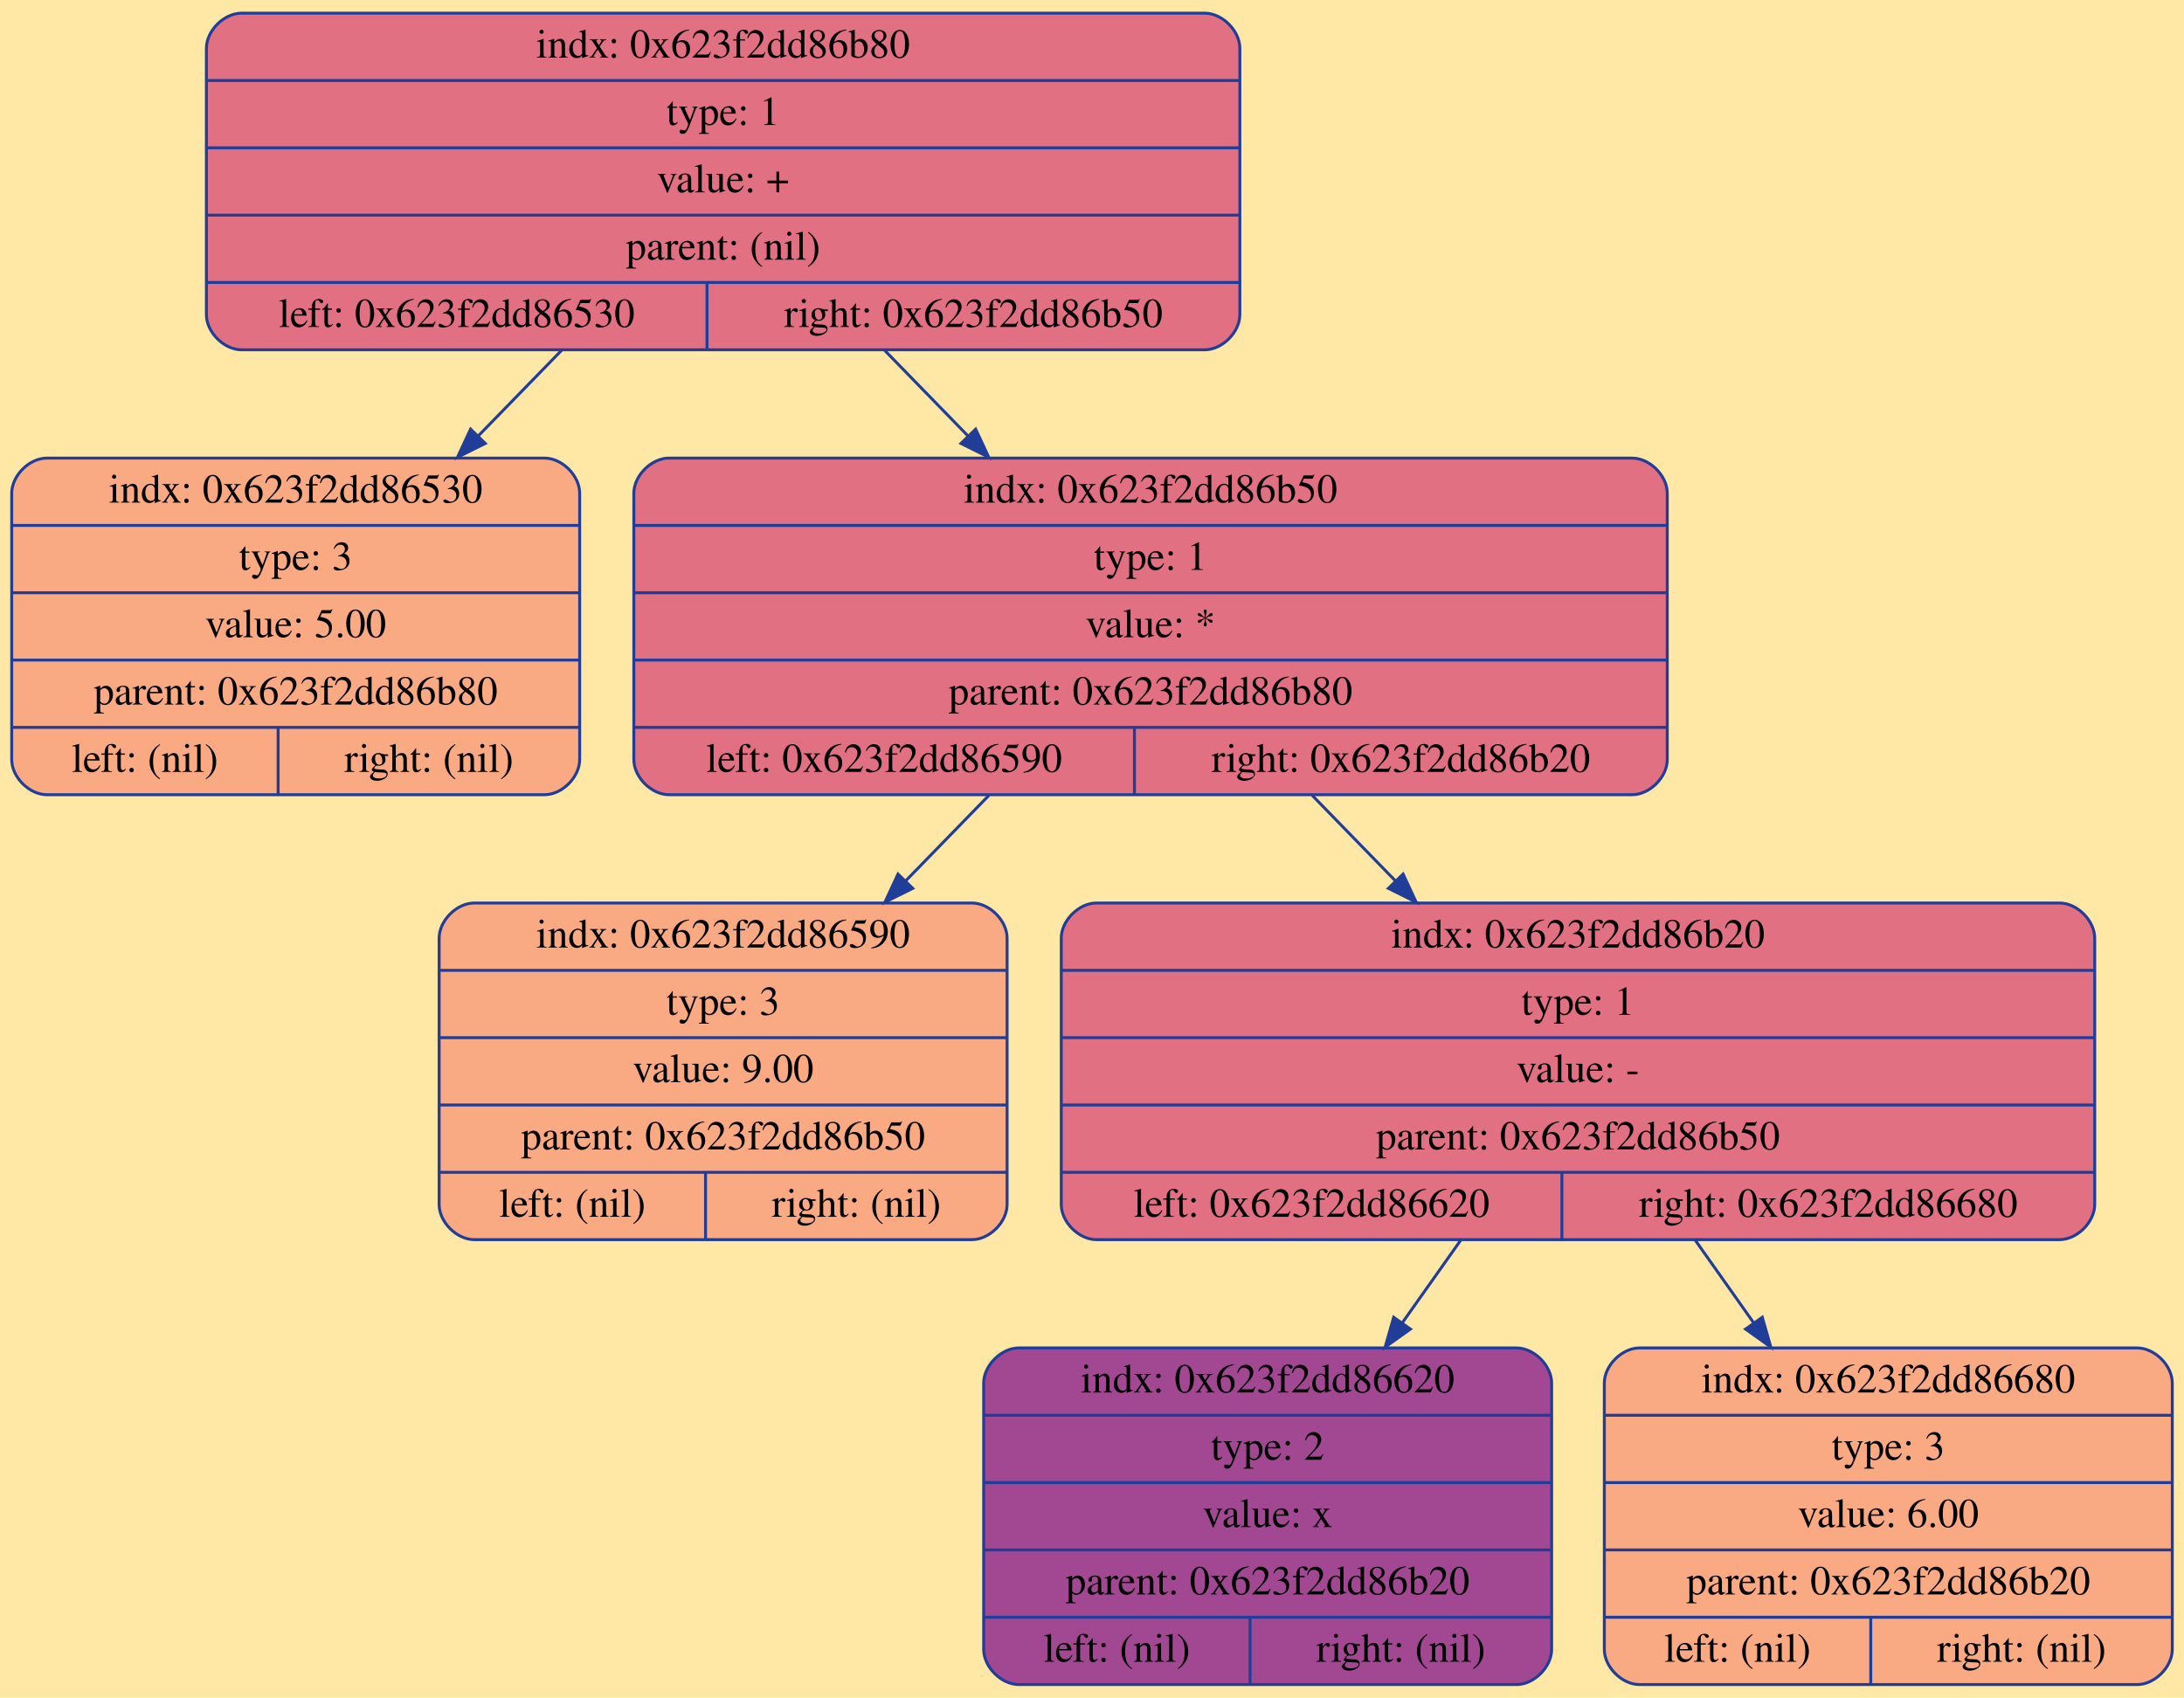
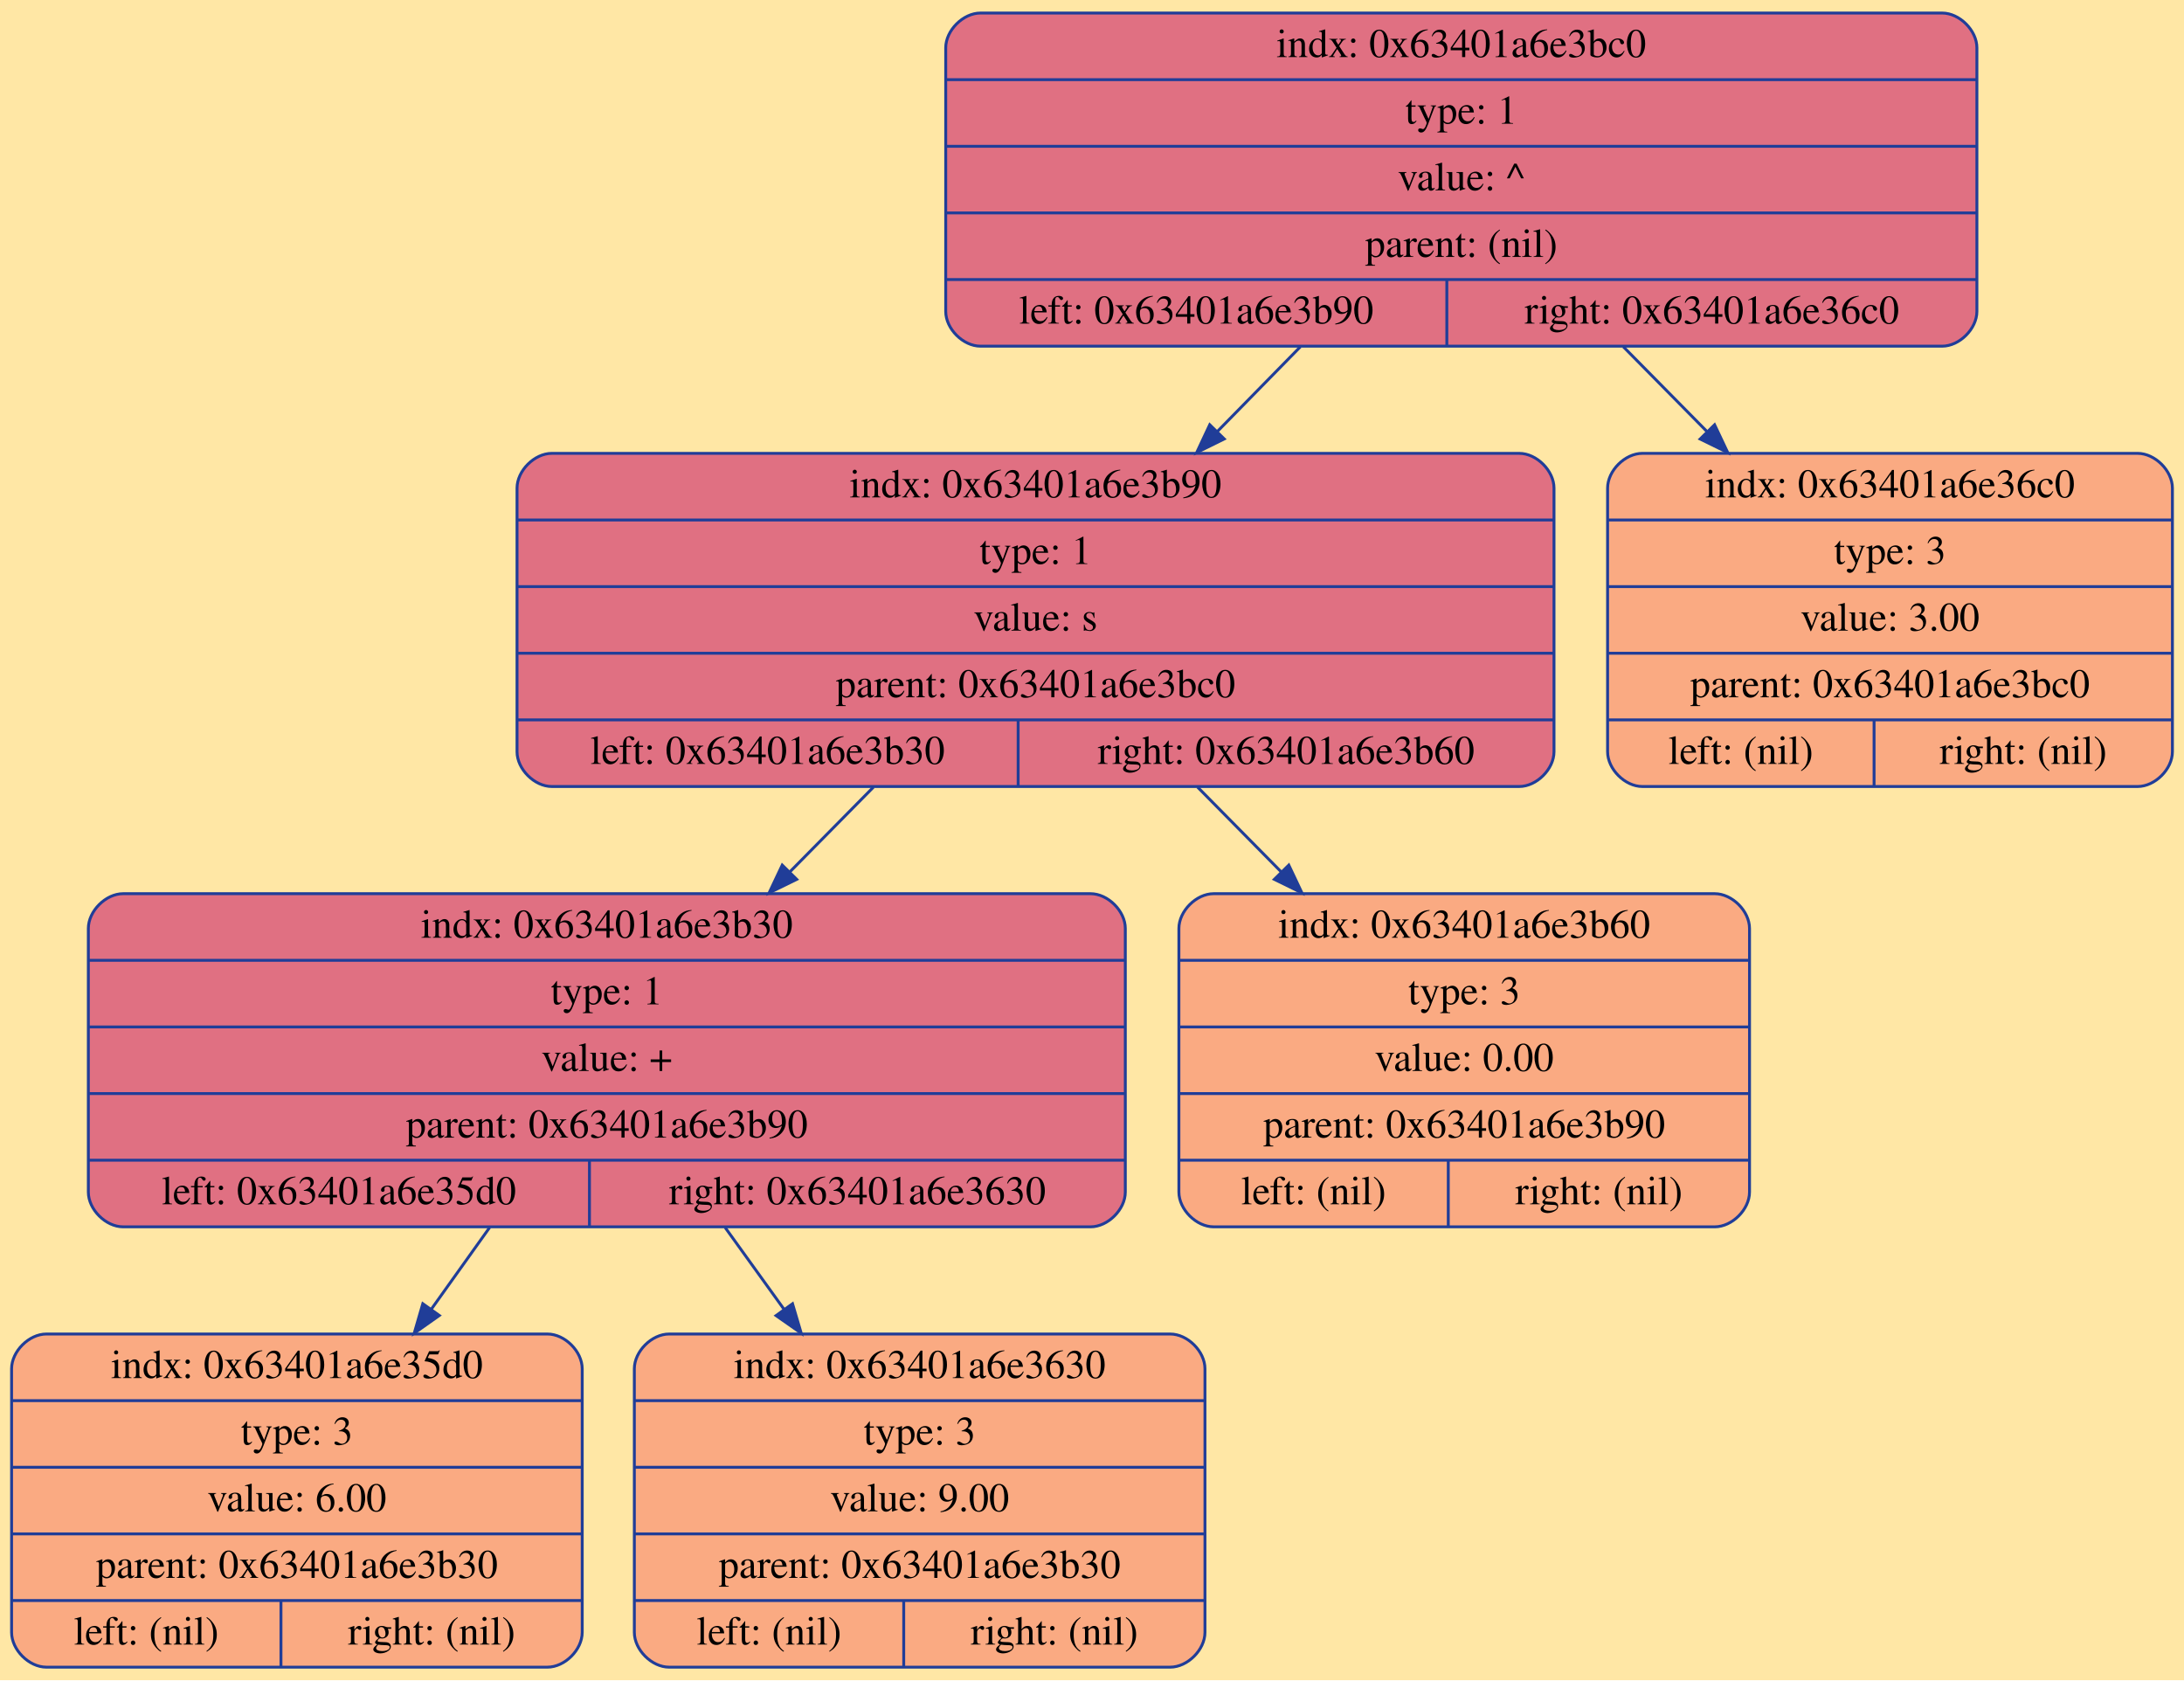
- <svg xmlns="http://www.w3.org/2000/svg" width="746pt" height="580pt" viewBox="0.00 0.00 746.00 580.00">
+ <svg xmlns="http://www.w3.org/2000/svg" width="754pt" height="580pt" viewBox="0.00 0.00 754.00 580.00">
  <g id="graph0" class="graph" transform="scale(1 1) rotate(0) translate(4 576)">
-     <polygon fill="#ffe7a5" stroke="transparent" points="-4,4 -4,-576 742,-576 742,4 -4,4" />
+     <polygon fill="#ffe7a5" stroke="transparent" points="-4,4 -4,-576 750,-576 750,4 -4,4" />
    <g id="node1" class="node">
-       <path fill="#e07082" stroke="#203d98" d="M78.5,-456.5C78.5,-456.5 407.5,-456.5 407.5,-456.5 413.5,-456.5 419.5,-462.5 419.5,-468.5 419.5,-468.5 419.5,-559.5 419.5,-559.5 419.5,-565.5 413.5,-571.5 407.5,-571.5 407.5,-571.5 78.5,-571.5 78.5,-571.5 72.5,-571.5 66.5,-565.5 66.5,-559.5 66.5,-559.5 66.5,-468.5 66.5,-468.5 66.5,-462.5 72.5,-456.5 78.5,-456.5" />
-       <text text-anchor="middle" x="243" y="-556.3" font-family="Times,serif" font-size="14.00">indx: 0x623f2dd86b80</text>
-       <polyline fill="none" stroke="#203d98" points="66.5,-548.5 419.5,-548.5 " />
-       <text text-anchor="middle" x="243" y="-533.3" font-family="Times,serif" font-size="14.00">type: 1</text>
-       <polyline fill="none" stroke="#203d98" points="66.5,-525.5 419.5,-525.5 " />
-       <text text-anchor="middle" x="243" y="-510.3" font-family="Times,serif" font-size="14.00">value: +</text>
-       <polyline fill="none" stroke="#203d98" points="66.5,-502.5 419.5,-502.5 " />
-       <text text-anchor="middle" x="243" y="-487.3" font-family="Times,serif" font-size="14.00">parent: (nil)</text>
-       <polyline fill="none" stroke="#203d98" points="66.5,-479.5 419.5,-479.5 " />
-       <text text-anchor="middle" x="152" y="-464.3" font-family="Times,serif" font-size="14.00">left: 0x623f2dd86530</text>
-       <polyline fill="none" stroke="#203d98" points="237.5,-456.5 237.5,-479.5 " />
-       <text text-anchor="middle" x="328.5" y="-464.3" font-family="Times,serif" font-size="14.00">right: 0x623f2dd86b50</text>
+       <path fill="#e07082" stroke="#203d98" d="M334.5,-456.5C334.5,-456.5 666.5,-456.5 666.5,-456.5 672.5,-456.5 678.5,-462.5 678.5,-468.5 678.5,-468.5 678.5,-559.5 678.5,-559.5 678.5,-565.5 672.5,-571.5 666.5,-571.5 666.5,-571.5 334.5,-571.5 334.5,-571.5 328.5,-571.5 322.5,-565.5 322.5,-559.5 322.5,-559.5 322.5,-468.5 322.5,-468.5 322.5,-462.5 328.5,-456.5 334.5,-456.5" />
+       <text text-anchor="middle" x="500.5" y="-556.3" font-family="Times,serif" font-size="14.00">indx: 0x63401a6e3bc0</text>
+       <polyline fill="none" stroke="#203d98" points="322.5,-548.5 678.5,-548.5 " />
+       <text text-anchor="middle" x="500.5" y="-533.3" font-family="Times,serif" font-size="14.00">type: 1</text>
+       <polyline fill="none" stroke="#203d98" points="322.5,-525.5 678.5,-525.5 " />
+       <text text-anchor="middle" x="500.5" y="-510.3" font-family="Times,serif" font-size="14.00">value: ^</text>
+       <polyline fill="none" stroke="#203d98" points="322.5,-502.5 678.5,-502.5 " />
+       <text text-anchor="middle" x="500.5" y="-487.3" font-family="Times,serif" font-size="14.00">parent: (nil)</text>
+       <polyline fill="none" stroke="#203d98" points="322.5,-479.5 678.5,-479.5 " />
+       <text text-anchor="middle" x="409" y="-464.3" font-family="Times,serif" font-size="14.00">left: 0x63401a6e3b90</text>
+       <polyline fill="none" stroke="#203d98" points="495.5,-456.5 495.5,-479.5 " />
+       <text text-anchor="middle" x="587" y="-464.3" font-family="Times,serif" font-size="14.00">right: 0x63401a6e36c0</text>
    </g>
    <g id="node2" class="node">
-       <path fill="#faaa82" stroke="#203d98" d="M12,-304.5C12,-304.5 182,-304.5 182,-304.5 188,-304.5 194,-310.5 194,-316.5 194,-316.5 194,-407.5 194,-407.5 194,-413.5 188,-419.5 182,-419.5 182,-419.5 12,-419.5 12,-419.5 6,-419.5 0,-413.5 0,-407.5 0,-407.5 0,-316.5 0,-316.5 0,-310.5 6,-304.5 12,-304.5" />
-       <text text-anchor="middle" x="97" y="-404.3" font-family="Times,serif" font-size="14.00">indx: 0x623f2dd86530</text>
-       <polyline fill="none" stroke="#203d98" points="0,-396.5 194,-396.5 " />
-       <text text-anchor="middle" x="97" y="-381.3" font-family="Times,serif" font-size="14.00">type: 3</text>
-       <polyline fill="none" stroke="#203d98" points="0,-373.5 194,-373.5 " />
-       <text text-anchor="middle" x="97" y="-358.3" font-family="Times,serif" font-size="14.00">value: 5.00</text>
-       <polyline fill="none" stroke="#203d98" points="0,-350.5 194,-350.5 " />
-       <text text-anchor="middle" x="97" y="-335.3" font-family="Times,serif" font-size="14.00">parent: 0x623f2dd86b80</text>
-       <polyline fill="none" stroke="#203d98" points="0,-327.5 194,-327.5 " />
-       <text text-anchor="middle" x="45.5" y="-312.3" font-family="Times,serif" font-size="14.00">left: (nil)</text>
-       <polyline fill="none" stroke="#203d98" points="91,-304.5 91,-327.5 " />
-       <text text-anchor="middle" x="142.5" y="-312.3" font-family="Times,serif" font-size="14.00">right: (nil)</text>
+       <path fill="#e07082" stroke="#203d98" d="M186.5,-304.5C186.5,-304.5 520.5,-304.5 520.5,-304.5 526.5,-304.5 532.5,-310.5 532.5,-316.5 532.5,-316.5 532.5,-407.5 532.5,-407.5 532.5,-413.5 526.5,-419.5 520.5,-419.5 520.5,-419.5 186.5,-419.5 186.5,-419.5 180.5,-419.5 174.5,-413.5 174.5,-407.5 174.5,-407.5 174.5,-316.5 174.5,-316.5 174.5,-310.5 180.5,-304.5 186.5,-304.5" />
+       <text text-anchor="middle" x="353.5" y="-404.3" font-family="Times,serif" font-size="14.00">indx: 0x63401a6e3b90</text>
+       <polyline fill="none" stroke="#203d98" points="174.5,-396.5 532.5,-396.5 " />
+       <text text-anchor="middle" x="353.5" y="-381.3" font-family="Times,serif" font-size="14.00">type: 1</text>
+       <polyline fill="none" stroke="#203d98" points="174.5,-373.5 532.5,-373.5 " />
+       <text text-anchor="middle" x="353.5" y="-358.3" font-family="Times,serif" font-size="14.00">value: s</text>
+       <polyline fill="none" stroke="#203d98" points="174.5,-350.5 532.5,-350.5 " />
+       <text text-anchor="middle" x="353.5" y="-335.3" font-family="Times,serif" font-size="14.00">parent: 0x63401a6e3bc0</text>
+       <polyline fill="none" stroke="#203d98" points="174.5,-327.5 532.5,-327.5 " />
+       <text text-anchor="middle" x="261" y="-312.3" font-family="Times,serif" font-size="14.00">left: 0x63401a6e3b30</text>
+       <polyline fill="none" stroke="#203d98" points="347.5,-304.5 347.5,-327.5 " />
+       <text text-anchor="middle" x="440" y="-312.3" font-family="Times,serif" font-size="14.00">right: 0x63401a6e3b60</text>
    </g>
    <g id="edge1" class="edge">
-       <path fill="none" stroke="#203d98" d="M187.8,-456.29C178.54,-446.77 168.86,-436.83 159.43,-427.14" />
-       <polygon fill="#203d98" stroke="#203d98" points="161.76,-424.51 152.27,-419.79 156.74,-429.4 161.76,-424.51" />
+       <path fill="none" stroke="#203d98" d="M444.93,-456.29C435.6,-446.77 425.86,-436.83 416.36,-427.14" />
+       <polygon fill="#203d98" stroke="#203d98" points="418.65,-424.48 409.15,-419.79 413.65,-429.38 418.65,-424.48" />
+     </g>
+     <g id="node7" class="node">
+       <path fill="#faaa82" stroke="#203d98" d="M563,-304.5C563,-304.5 734,-304.5 734,-304.5 740,-304.5 746,-310.5 746,-316.5 746,-316.5 746,-407.5 746,-407.5 746,-413.5 740,-419.5 734,-419.5 734,-419.5 563,-419.5 563,-419.5 557,-419.5 551,-413.5 551,-407.5 551,-407.5 551,-316.5 551,-316.5 551,-310.5 557,-304.5 563,-304.5" />
+       <text text-anchor="middle" x="648.5" y="-404.3" font-family="Times,serif" font-size="14.00">indx: 0x63401a6e36c0</text>
+       <polyline fill="none" stroke="#203d98" points="551,-396.5 746,-396.5 " />
+       <text text-anchor="middle" x="648.5" y="-381.3" font-family="Times,serif" font-size="14.00">type: 3</text>
+       <polyline fill="none" stroke="#203d98" points="551,-373.5 746,-373.5 " />
+       <text text-anchor="middle" x="648.5" y="-358.3" font-family="Times,serif" font-size="14.00">value: 3.00</text>
+       <polyline fill="none" stroke="#203d98" points="551,-350.5 746,-350.5 " />
+       <text text-anchor="middle" x="648.5" y="-335.3" font-family="Times,serif" font-size="14.00">parent: 0x63401a6e3bc0</text>
+       <polyline fill="none" stroke="#203d98" points="551,-327.5 746,-327.5 " />
+       <text text-anchor="middle" x="597" y="-312.3" font-family="Times,serif" font-size="14.00">left: (nil)</text>
+       <polyline fill="none" stroke="#203d98" points="643,-304.5 643,-327.5 " />
+       <text text-anchor="middle" x="694.5" y="-312.3" font-family="Times,serif" font-size="14.00">right: (nil)</text>
+     </g>
+     <g id="edge6" class="edge">
+       <path fill="none" stroke="#203d98" d="M556.45,-456.29C565.85,-446.77 575.65,-436.83 585.21,-427.14" />
+       <polygon fill="#203d98" stroke="#203d98" points="587.94,-429.37 592.47,-419.79 582.95,-424.45 587.94,-429.37" />
    </g>
    <g id="node3" class="node">
-       <path fill="#e07082" stroke="#203d98" d="M224.5,-304.5C224.5,-304.5 553.5,-304.5 553.5,-304.5 559.5,-304.5 565.5,-310.5 565.5,-316.5 565.5,-316.5 565.5,-407.5 565.5,-407.5 565.5,-413.5 559.5,-419.5 553.5,-419.5 553.5,-419.5 224.5,-419.5 224.5,-419.5 218.5,-419.5 212.5,-413.5 212.5,-407.5 212.5,-407.5 212.5,-316.5 212.5,-316.5 212.5,-310.5 218.5,-304.5 224.5,-304.5" />
-       <text text-anchor="middle" x="389" y="-404.3" font-family="Times,serif" font-size="14.00">indx: 0x623f2dd86b50</text>
-       <polyline fill="none" stroke="#203d98" points="212.5,-396.5 565.5,-396.5 " />
-       <text text-anchor="middle" x="389" y="-381.3" font-family="Times,serif" font-size="14.00">type: 1</text>
-       <polyline fill="none" stroke="#203d98" points="212.5,-373.5 565.5,-373.5 " />
-       <text text-anchor="middle" x="389" y="-358.3" font-family="Times,serif" font-size="14.00">value: *</text>
-       <polyline fill="none" stroke="#203d98" points="212.5,-350.5 565.5,-350.5 " />
-       <text text-anchor="middle" x="389" y="-335.3" font-family="Times,serif" font-size="14.00">parent: 0x623f2dd86b80</text>
-       <polyline fill="none" stroke="#203d98" points="212.5,-327.5 565.5,-327.5 " />
-       <text text-anchor="middle" x="298" y="-312.3" font-family="Times,serif" font-size="14.00">left: 0x623f2dd86590</text>
-       <polyline fill="none" stroke="#203d98" points="383.5,-304.5 383.5,-327.5 " />
-       <text text-anchor="middle" x="474.5" y="-312.3" font-family="Times,serif" font-size="14.00">right: 0x623f2dd86b20</text>
+       <path fill="#e07082" stroke="#203d98" d="M38.5,-152.5C38.5,-152.5 372.5,-152.5 372.5,-152.5 378.5,-152.5 384.5,-158.5 384.5,-164.5 384.5,-164.5 384.5,-255.5 384.5,-255.5 384.5,-261.5 378.5,-267.5 372.5,-267.5 372.5,-267.5 38.5,-267.5 38.5,-267.5 32.5,-267.5 26.5,-261.5 26.5,-255.5 26.5,-255.5 26.5,-164.5 26.5,-164.5 26.5,-158.5 32.5,-152.5 38.5,-152.5" />
+       <text text-anchor="middle" x="205.5" y="-252.3" font-family="Times,serif" font-size="14.00">indx: 0x63401a6e3b30</text>
+       <polyline fill="none" stroke="#203d98" points="26.5,-244.5 384.5,-244.5 " />
+       <text text-anchor="middle" x="205.5" y="-229.3" font-family="Times,serif" font-size="14.00">type: 1</text>
+       <polyline fill="none" stroke="#203d98" points="26.5,-221.5 384.5,-221.5 " />
+       <text text-anchor="middle" x="205.5" y="-206.3" font-family="Times,serif" font-size="14.00">value: +</text>
+       <polyline fill="none" stroke="#203d98" points="26.5,-198.5 384.5,-198.5 " />
+       <text text-anchor="middle" x="205.5" y="-183.3" font-family="Times,serif" font-size="14.00">parent: 0x63401a6e3b90</text>
+       <polyline fill="none" stroke="#203d98" points="26.5,-175.5 384.5,-175.5 " />
+       <text text-anchor="middle" x="113" y="-160.3" font-family="Times,serif" font-size="14.00">left: 0x63401a6e35d0</text>
+       <polyline fill="none" stroke="#203d98" points="199.5,-152.5 199.5,-175.5 " />
+       <text text-anchor="middle" x="292" y="-160.3" font-family="Times,serif" font-size="14.00">right: 0x63401a6e3630</text>
    </g>
    <g id="edge2" class="edge">
-       <path fill="none" stroke="#203d98" d="M298.2,-456.29C307.46,-446.77 317.14,-436.83 326.57,-427.14" />
-       <polygon fill="#203d98" stroke="#203d98" points="329.26,-429.4 333.73,-419.79 324.24,-424.51 329.26,-429.4" />
+       <path fill="none" stroke="#203d98" d="M297.55,-304.29C288.15,-294.77 278.35,-284.83 268.79,-275.14" />
+       <polygon fill="#203d98" stroke="#203d98" points="271.05,-272.45 261.53,-267.79 266.06,-277.37 271.05,-272.45" />
+     </g>
+     <g id="node6" class="node">
+       <path fill="#faaa82" stroke="#203d98" d="M415,-152.5C415,-152.5 588,-152.5 588,-152.5 594,-152.5 600,-158.5 600,-164.5 600,-164.5 600,-255.5 600,-255.5 600,-261.5 594,-267.5 588,-267.5 588,-267.5 415,-267.5 415,-267.5 409,-267.5 403,-261.5 403,-255.5 403,-255.5 403,-164.5 403,-164.5 403,-158.5 409,-152.5 415,-152.5" />
+       <text text-anchor="middle" x="501.5" y="-252.3" font-family="Times,serif" font-size="14.00">indx: 0x63401a6e3b60</text>
+       <polyline fill="none" stroke="#203d98" points="403,-244.5 600,-244.5 " />
+       <text text-anchor="middle" x="501.5" y="-229.3" font-family="Times,serif" font-size="14.00">type: 3</text>
+       <polyline fill="none" stroke="#203d98" points="403,-221.5 600,-221.5 " />
+       <text text-anchor="middle" x="501.5" y="-206.3" font-family="Times,serif" font-size="14.00">value: 0.00</text>
+       <polyline fill="none" stroke="#203d98" points="403,-198.5 600,-198.5 " />
+       <text text-anchor="middle" x="501.5" y="-183.3" font-family="Times,serif" font-size="14.00">parent: 0x63401a6e3b90</text>
+       <polyline fill="none" stroke="#203d98" points="403,-175.5 600,-175.5 " />
+       <text text-anchor="middle" x="449.5" y="-160.3" font-family="Times,serif" font-size="14.00">left: (nil)</text>
+       <polyline fill="none" stroke="#203d98" points="496,-152.5 496,-175.5 " />
+       <text text-anchor="middle" x="548" y="-160.3" font-family="Times,serif" font-size="14.00">right: (nil)</text>
+     </g>
+     <g id="edge5" class="edge">
+       <path fill="none" stroke="#203d98" d="M409.45,-304.29C418.85,-294.77 428.65,-284.83 438.21,-275.14" />
+       <polygon fill="#203d98" stroke="#203d98" points="440.94,-277.37 445.47,-267.79 435.95,-272.45 440.94,-277.37" />
    </g>
    <g id="node4" class="node">
-       <path fill="#faaa82" stroke="#203d98" d="M158,-152.5C158,-152.5 328,-152.5 328,-152.5 334,-152.5 340,-158.5 340,-164.5 340,-164.5 340,-255.5 340,-255.5 340,-261.5 334,-267.5 328,-267.5 328,-267.5 158,-267.5 158,-267.5 152,-267.5 146,-261.5 146,-255.5 146,-255.5 146,-164.5 146,-164.5 146,-158.5 152,-152.5 158,-152.5" />
-       <text text-anchor="middle" x="243" y="-252.3" font-family="Times,serif" font-size="14.00">indx: 0x623f2dd86590</text>
-       <polyline fill="none" stroke="#203d98" points="146,-244.5 340,-244.5 " />
-       <text text-anchor="middle" x="243" y="-229.3" font-family="Times,serif" font-size="14.00">type: 3</text>
-       <polyline fill="none" stroke="#203d98" points="146,-221.5 340,-221.5 " />
-       <text text-anchor="middle" x="243" y="-206.3" font-family="Times,serif" font-size="14.00">value: 9.00</text>
-       <polyline fill="none" stroke="#203d98" points="146,-198.5 340,-198.5 " />
-       <text text-anchor="middle" x="243" y="-183.3" font-family="Times,serif" font-size="14.00">parent: 0x623f2dd86b50</text>
-       <polyline fill="none" stroke="#203d98" points="146,-175.5 340,-175.5 " />
-       <text text-anchor="middle" x="191.5" y="-160.3" font-family="Times,serif" font-size="14.00">left: (nil)</text>
-       <polyline fill="none" stroke="#203d98" points="237,-152.5 237,-175.5 " />
-       <text text-anchor="middle" x="288.5" y="-160.3" font-family="Times,serif" font-size="14.00">right: (nil)</text>
+       <path fill="#faaa82" stroke="#203d98" d="M12,-0.5C12,-0.5 185,-0.5 185,-0.5 191,-0.5 197,-6.5 197,-12.5 197,-12.5 197,-103.5 197,-103.5 197,-109.5 191,-115.5 185,-115.5 185,-115.5 12,-115.5 12,-115.5 6,-115.5 0,-109.5 0,-103.5 0,-103.5 0,-12.5 0,-12.5 0,-6.5 6,-0.5 12,-0.5" />
+       <text text-anchor="middle" x="98.5" y="-100.3" font-family="Times,serif" font-size="14.00">indx: 0x63401a6e35d0</text>
+       <polyline fill="none" stroke="#203d98" points="0,-92.5 197,-92.5 " />
+       <text text-anchor="middle" x="98.5" y="-77.3" font-family="Times,serif" font-size="14.00">type: 3</text>
+       <polyline fill="none" stroke="#203d98" points="0,-69.5 197,-69.5 " />
+       <text text-anchor="middle" x="98.5" y="-54.3" font-family="Times,serif" font-size="14.00">value: 6.00</text>
+       <polyline fill="none" stroke="#203d98" points="0,-46.5 197,-46.5 " />
+       <text text-anchor="middle" x="98.5" y="-31.3" font-family="Times,serif" font-size="14.00">parent: 0x63401a6e3b30</text>
+       <polyline fill="none" stroke="#203d98" points="0,-23.5 197,-23.5 " />
+       <text text-anchor="middle" x="46.5" y="-8.3" font-family="Times,serif" font-size="14.00">left: (nil)</text>
+       <polyline fill="none" stroke="#203d98" points="93,-0.5 93,-23.5 " />
+       <text text-anchor="middle" x="145" y="-8.3" font-family="Times,serif" font-size="14.00">right: (nil)</text>
    </g>
    <g id="edge3" class="edge">
-       <path fill="none" stroke="#203d98" d="M333.8,-304.29C324.54,-294.77 314.86,-284.83 305.43,-275.14" />
-       <polygon fill="#203d98" stroke="#203d98" points="307.76,-272.51 298.27,-267.79 302.74,-277.4 307.76,-272.51" />
+       <path fill="none" stroke="#203d98" d="M165.05,-152.29C158.46,-143.05 151.58,-133.42 144.86,-124" />
+       <polygon fill="#203d98" stroke="#203d98" points="147.67,-121.9 139.01,-115.79 141.97,-125.96 147.67,-121.9" />
    </g>
    <g id="node5" class="node">
-       <path fill="#e07082" stroke="#203d98" d="M370.5,-152.5C370.5,-152.5 699.5,-152.5 699.5,-152.5 705.5,-152.5 711.5,-158.5 711.5,-164.5 711.5,-164.5 711.5,-255.5 711.5,-255.5 711.5,-261.5 705.5,-267.5 699.5,-267.5 699.5,-267.5 370.5,-267.5 370.5,-267.5 364.5,-267.5 358.5,-261.5 358.5,-255.5 358.5,-255.5 358.5,-164.5 358.5,-164.5 358.5,-158.5 364.5,-152.5 370.5,-152.5" />
-       <text text-anchor="middle" x="535" y="-252.3" font-family="Times,serif" font-size="14.00">indx: 0x623f2dd86b20</text>
-       <polyline fill="none" stroke="#203d98" points="358.5,-244.5 711.5,-244.5 " />
-       <text text-anchor="middle" x="535" y="-229.3" font-family="Times,serif" font-size="14.00">type: 1</text>
-       <polyline fill="none" stroke="#203d98" points="358.5,-221.5 711.5,-221.5 " />
-       <text text-anchor="middle" x="535" y="-206.3" font-family="Times,serif" font-size="14.00">value: -</text>
-       <polyline fill="none" stroke="#203d98" points="358.5,-198.5 711.5,-198.5 " />
-       <text text-anchor="middle" x="535" y="-183.3" font-family="Times,serif" font-size="14.00">parent: 0x623f2dd86b50</text>
-       <polyline fill="none" stroke="#203d98" points="358.5,-175.5 711.5,-175.5 " />
-       <text text-anchor="middle" x="444" y="-160.3" font-family="Times,serif" font-size="14.00">left: 0x623f2dd86620</text>
-       <polyline fill="none" stroke="#203d98" points="529.5,-152.5 529.5,-175.5 " />
-       <text text-anchor="middle" x="620.5" y="-160.3" font-family="Times,serif" font-size="14.00">right: 0x623f2dd86680</text>
+       <path fill="#faaa82" stroke="#203d98" d="M227,-0.5C227,-0.5 400,-0.5 400,-0.5 406,-0.5 412,-6.5 412,-12.5 412,-12.5 412,-103.5 412,-103.5 412,-109.5 406,-115.5 400,-115.5 400,-115.5 227,-115.5 227,-115.5 221,-115.5 215,-109.5 215,-103.5 215,-103.5 215,-12.5 215,-12.5 215,-6.5 221,-0.5 227,-0.5" />
+       <text text-anchor="middle" x="313.5" y="-100.3" font-family="Times,serif" font-size="14.00">indx: 0x63401a6e3630</text>
+       <polyline fill="none" stroke="#203d98" points="215,-92.5 412,-92.5 " />
+       <text text-anchor="middle" x="313.5" y="-77.3" font-family="Times,serif" font-size="14.00">type: 3</text>
+       <polyline fill="none" stroke="#203d98" points="215,-69.5 412,-69.5 " />
+       <text text-anchor="middle" x="313.5" y="-54.3" font-family="Times,serif" font-size="14.00">value: 9.00</text>
+       <polyline fill="none" stroke="#203d98" points="215,-46.5 412,-46.5 " />
+       <text text-anchor="middle" x="313.5" y="-31.3" font-family="Times,serif" font-size="14.00">parent: 0x63401a6e3b30</text>
+       <polyline fill="none" stroke="#203d98" points="215,-23.5 412,-23.5 " />
+       <text text-anchor="middle" x="261.5" y="-8.3" font-family="Times,serif" font-size="14.00">left: (nil)</text>
+       <polyline fill="none" stroke="#203d98" points="308,-0.5 308,-23.5 " />
+       <text text-anchor="middle" x="360" y="-8.3" font-family="Times,serif" font-size="14.00">right: (nil)</text>
    </g>
    <g id="edge4" class="edge">
-       <path fill="none" stroke="#203d98" d="M444.2,-304.29C453.46,-294.77 463.14,-284.83 472.57,-275.14" />
-       <polygon fill="#203d98" stroke="#203d98" points="475.26,-277.4 479.73,-267.79 470.24,-272.51 475.26,-277.4" />
-     </g>
-     <g id="node6" class="node">
-       <path fill="#a24892" stroke="#203d98" d="M344,-0.5C344,-0.5 514,-0.5 514,-0.5 520,-0.5 526,-6.5 526,-12.5 526,-12.5 526,-103.5 526,-103.5 526,-109.5 520,-115.5 514,-115.5 514,-115.5 344,-115.5 344,-115.5 338,-115.5 332,-109.5 332,-103.5 332,-103.5 332,-12.5 332,-12.5 332,-6.5 338,-0.5 344,-0.5" />
-       <text text-anchor="middle" x="429" y="-100.3" font-family="Times,serif" font-size="14.00">indx: 0x623f2dd86620</text>
-       <polyline fill="none" stroke="#203d98" points="332,-92.5 526,-92.5 " />
-       <text text-anchor="middle" x="429" y="-77.3" font-family="Times,serif" font-size="14.00">type: 2</text>
-       <polyline fill="none" stroke="#203d98" points="332,-69.5 526,-69.5 " />
-       <text text-anchor="middle" x="429" y="-54.3" font-family="Times,serif" font-size="14.00">value: x</text>
-       <polyline fill="none" stroke="#203d98" points="332,-46.5 526,-46.5 " />
-       <text text-anchor="middle" x="429" y="-31.3" font-family="Times,serif" font-size="14.00">parent: 0x623f2dd86b20</text>
-       <polyline fill="none" stroke="#203d98" points="332,-23.5 526,-23.5 " />
-       <text text-anchor="middle" x="377.5" y="-8.3" font-family="Times,serif" font-size="14.00">left: (nil)</text>
-       <polyline fill="none" stroke="#203d98" points="423,-0.5 423,-23.5 " />
-       <text text-anchor="middle" x="474.5" y="-8.3" font-family="Times,serif" font-size="14.00">right: (nil)</text>
-     </g>
-     <g id="edge5" class="edge">
-       <path fill="none" stroke="#203d98" d="M494.93,-152.29C488.4,-143.05 481.59,-133.42 474.93,-124" />
-       <polygon fill="#203d98" stroke="#203d98" points="477.76,-121.94 469.13,-115.79 472.04,-125.98 477.76,-121.94" />
-     </g>
-     <g id="node7" class="node">
-       <path fill="#faaa82" stroke="#203d98" d="M556,-0.5C556,-0.5 726,-0.5 726,-0.5 732,-0.5 738,-6.5 738,-12.5 738,-12.5 738,-103.5 738,-103.5 738,-109.5 732,-115.5 726,-115.5 726,-115.5 556,-115.5 556,-115.5 550,-115.5 544,-109.5 544,-103.5 544,-103.5 544,-12.5 544,-12.5 544,-6.5 550,-0.5 556,-0.5" />
-       <text text-anchor="middle" x="641" y="-100.3" font-family="Times,serif" font-size="14.00">indx: 0x623f2dd86680</text>
-       <polyline fill="none" stroke="#203d98" points="544,-92.5 738,-92.5 " />
-       <text text-anchor="middle" x="641" y="-77.3" font-family="Times,serif" font-size="14.00">type: 3</text>
-       <polyline fill="none" stroke="#203d98" points="544,-69.5 738,-69.5 " />
-       <text text-anchor="middle" x="641" y="-54.3" font-family="Times,serif" font-size="14.00">value: 6.00</text>
-       <polyline fill="none" stroke="#203d98" points="544,-46.5 738,-46.5 " />
-       <text text-anchor="middle" x="641" y="-31.3" font-family="Times,serif" font-size="14.00">parent: 0x623f2dd86b20</text>
-       <polyline fill="none" stroke="#203d98" points="544,-23.5 738,-23.5 " />
-       <text text-anchor="middle" x="589.5" y="-8.3" font-family="Times,serif" font-size="14.00">left: (nil)</text>
-       <polyline fill="none" stroke="#203d98" points="635,-0.5 635,-23.5 " />
-       <text text-anchor="middle" x="686.5" y="-8.3" font-family="Times,serif" font-size="14.00">right: (nil)</text>
-     </g>
-     <g id="edge6" class="edge">
-       <path fill="none" stroke="#203d98" d="M575.07,-152.29C581.6,-143.05 588.41,-133.42 595.07,-124" />
-       <polygon fill="#203d98" stroke="#203d98" points="597.96,-125.98 600.87,-115.79 592.24,-121.94 597.96,-125.98" />
+       <path fill="none" stroke="#203d98" d="M246.33,-152.29C252.98,-143.05 259.92,-133.42 266.7,-124" />
+       <polygon fill="#203d98" stroke="#203d98" points="269.61,-125.95 272.61,-115.79 263.93,-121.86 269.61,-125.95" />
    </g>
  </g>
</svg>
